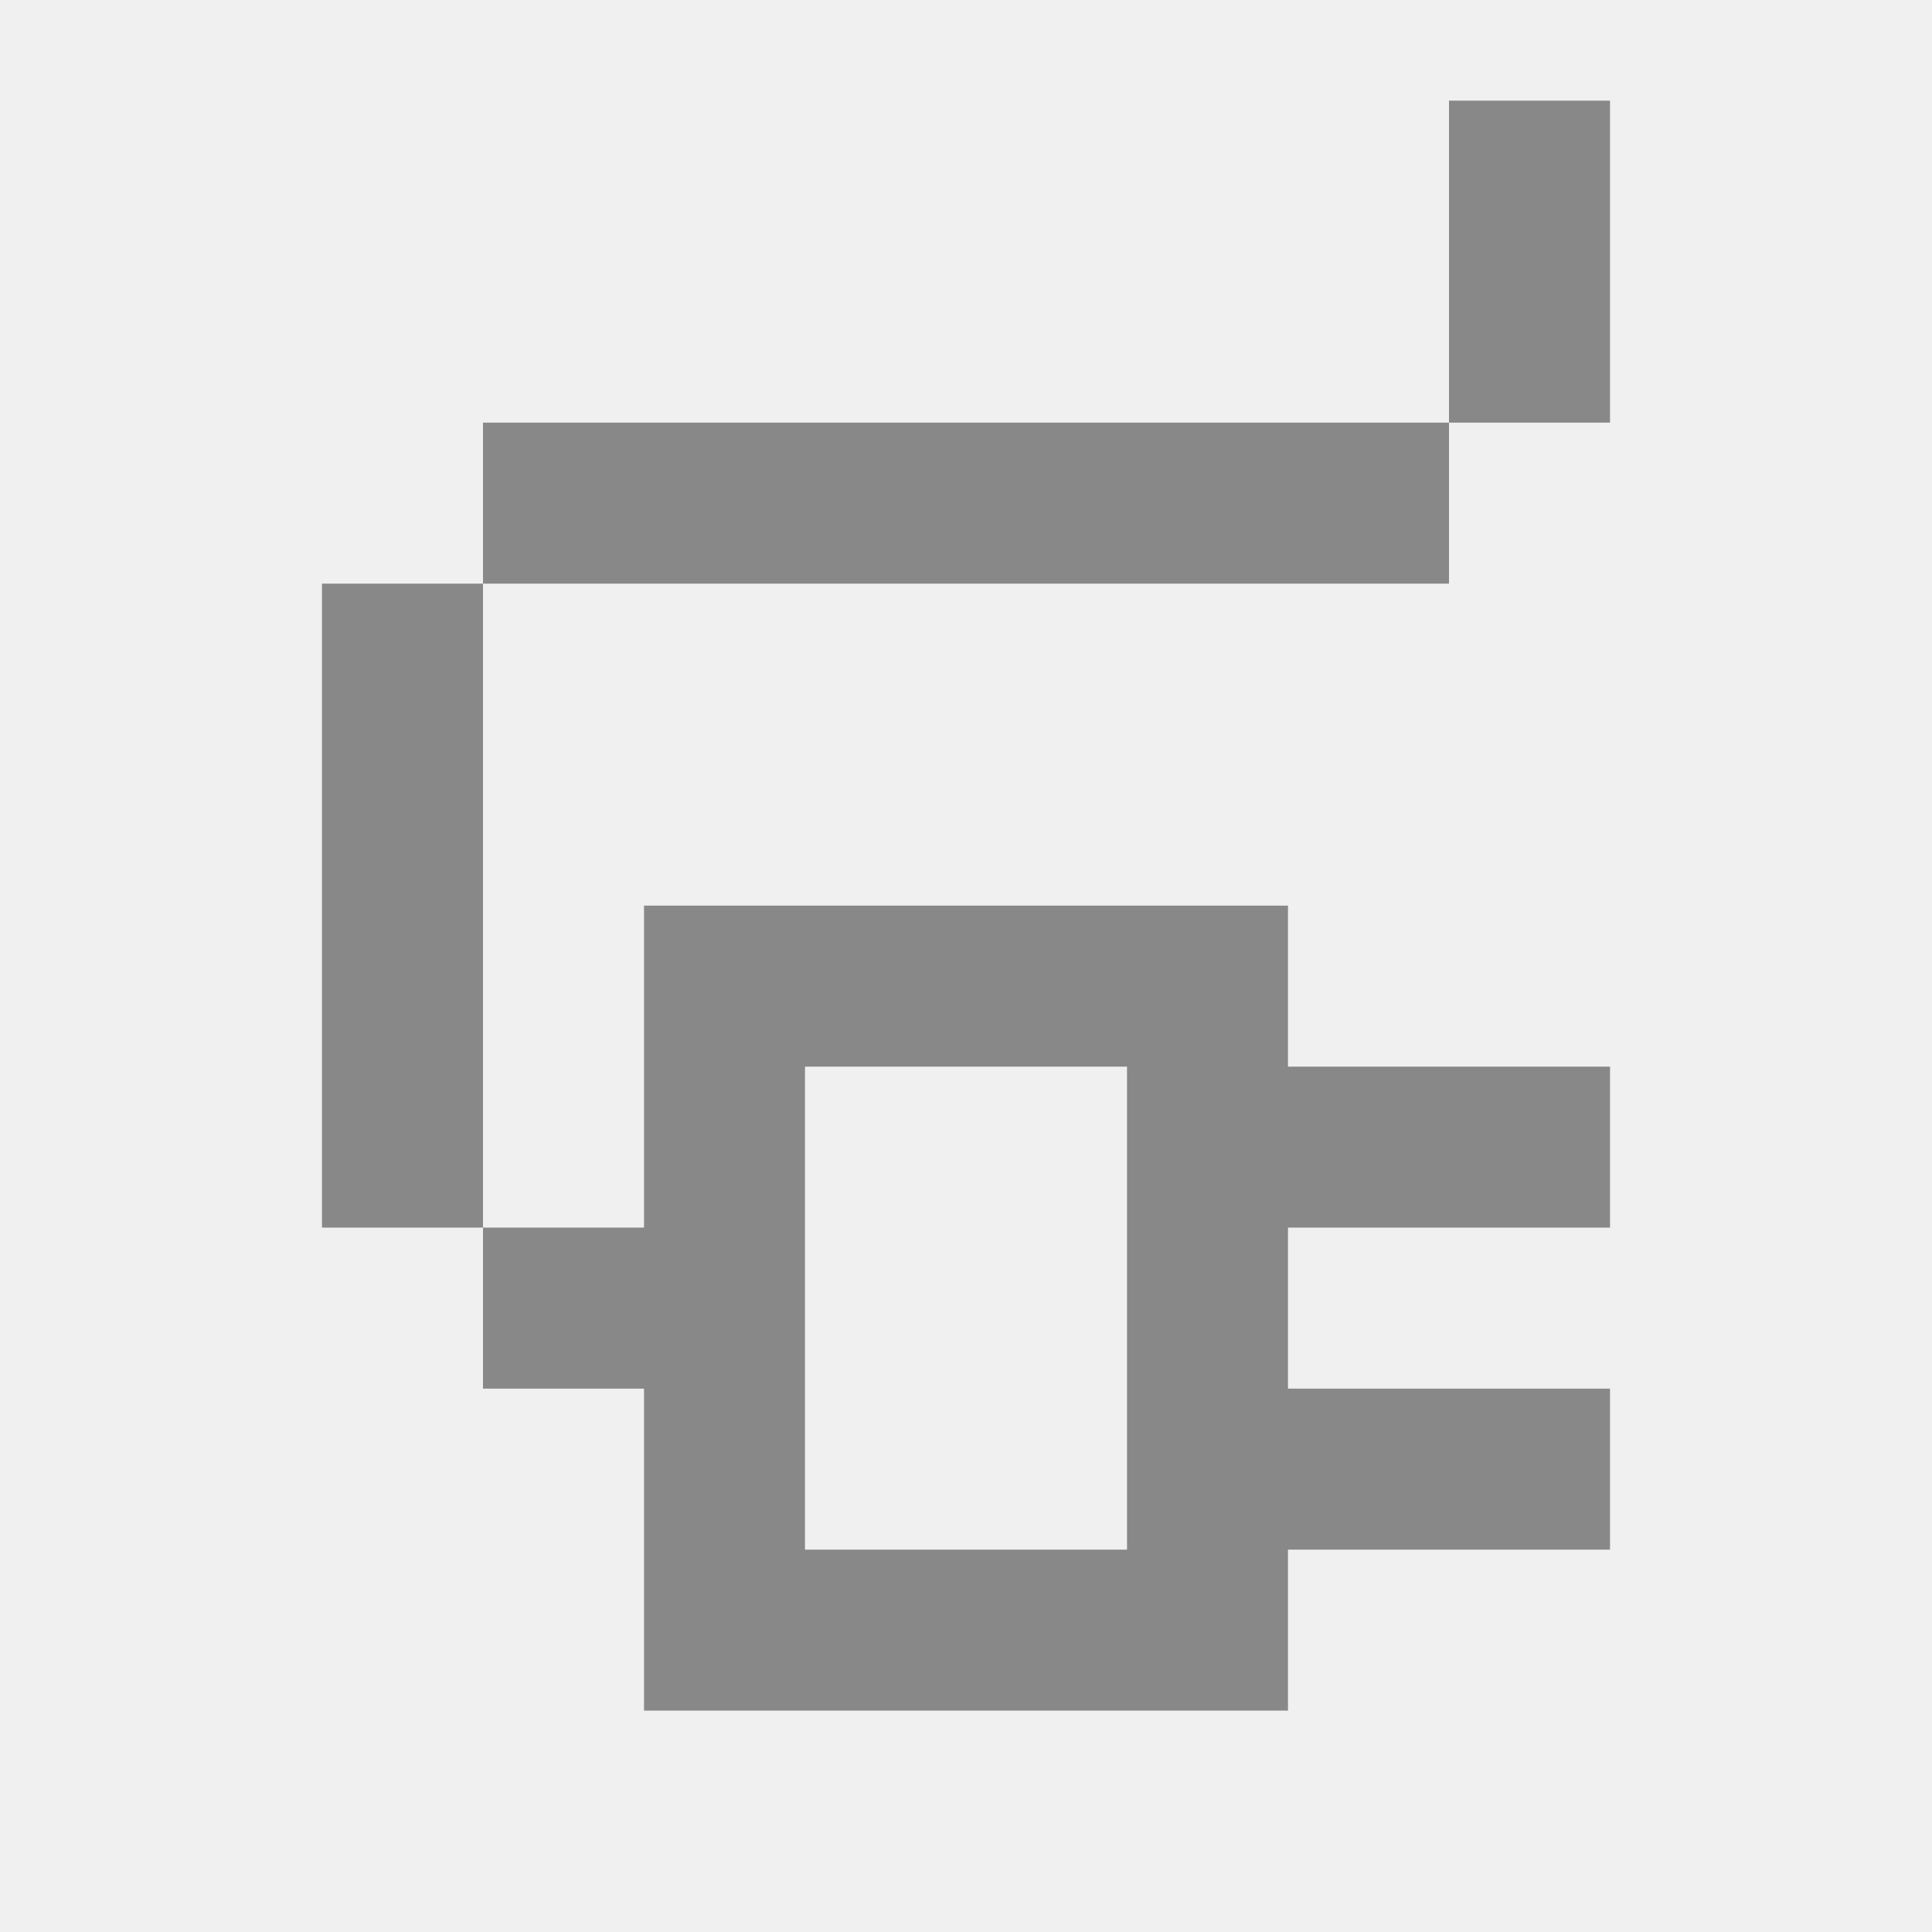
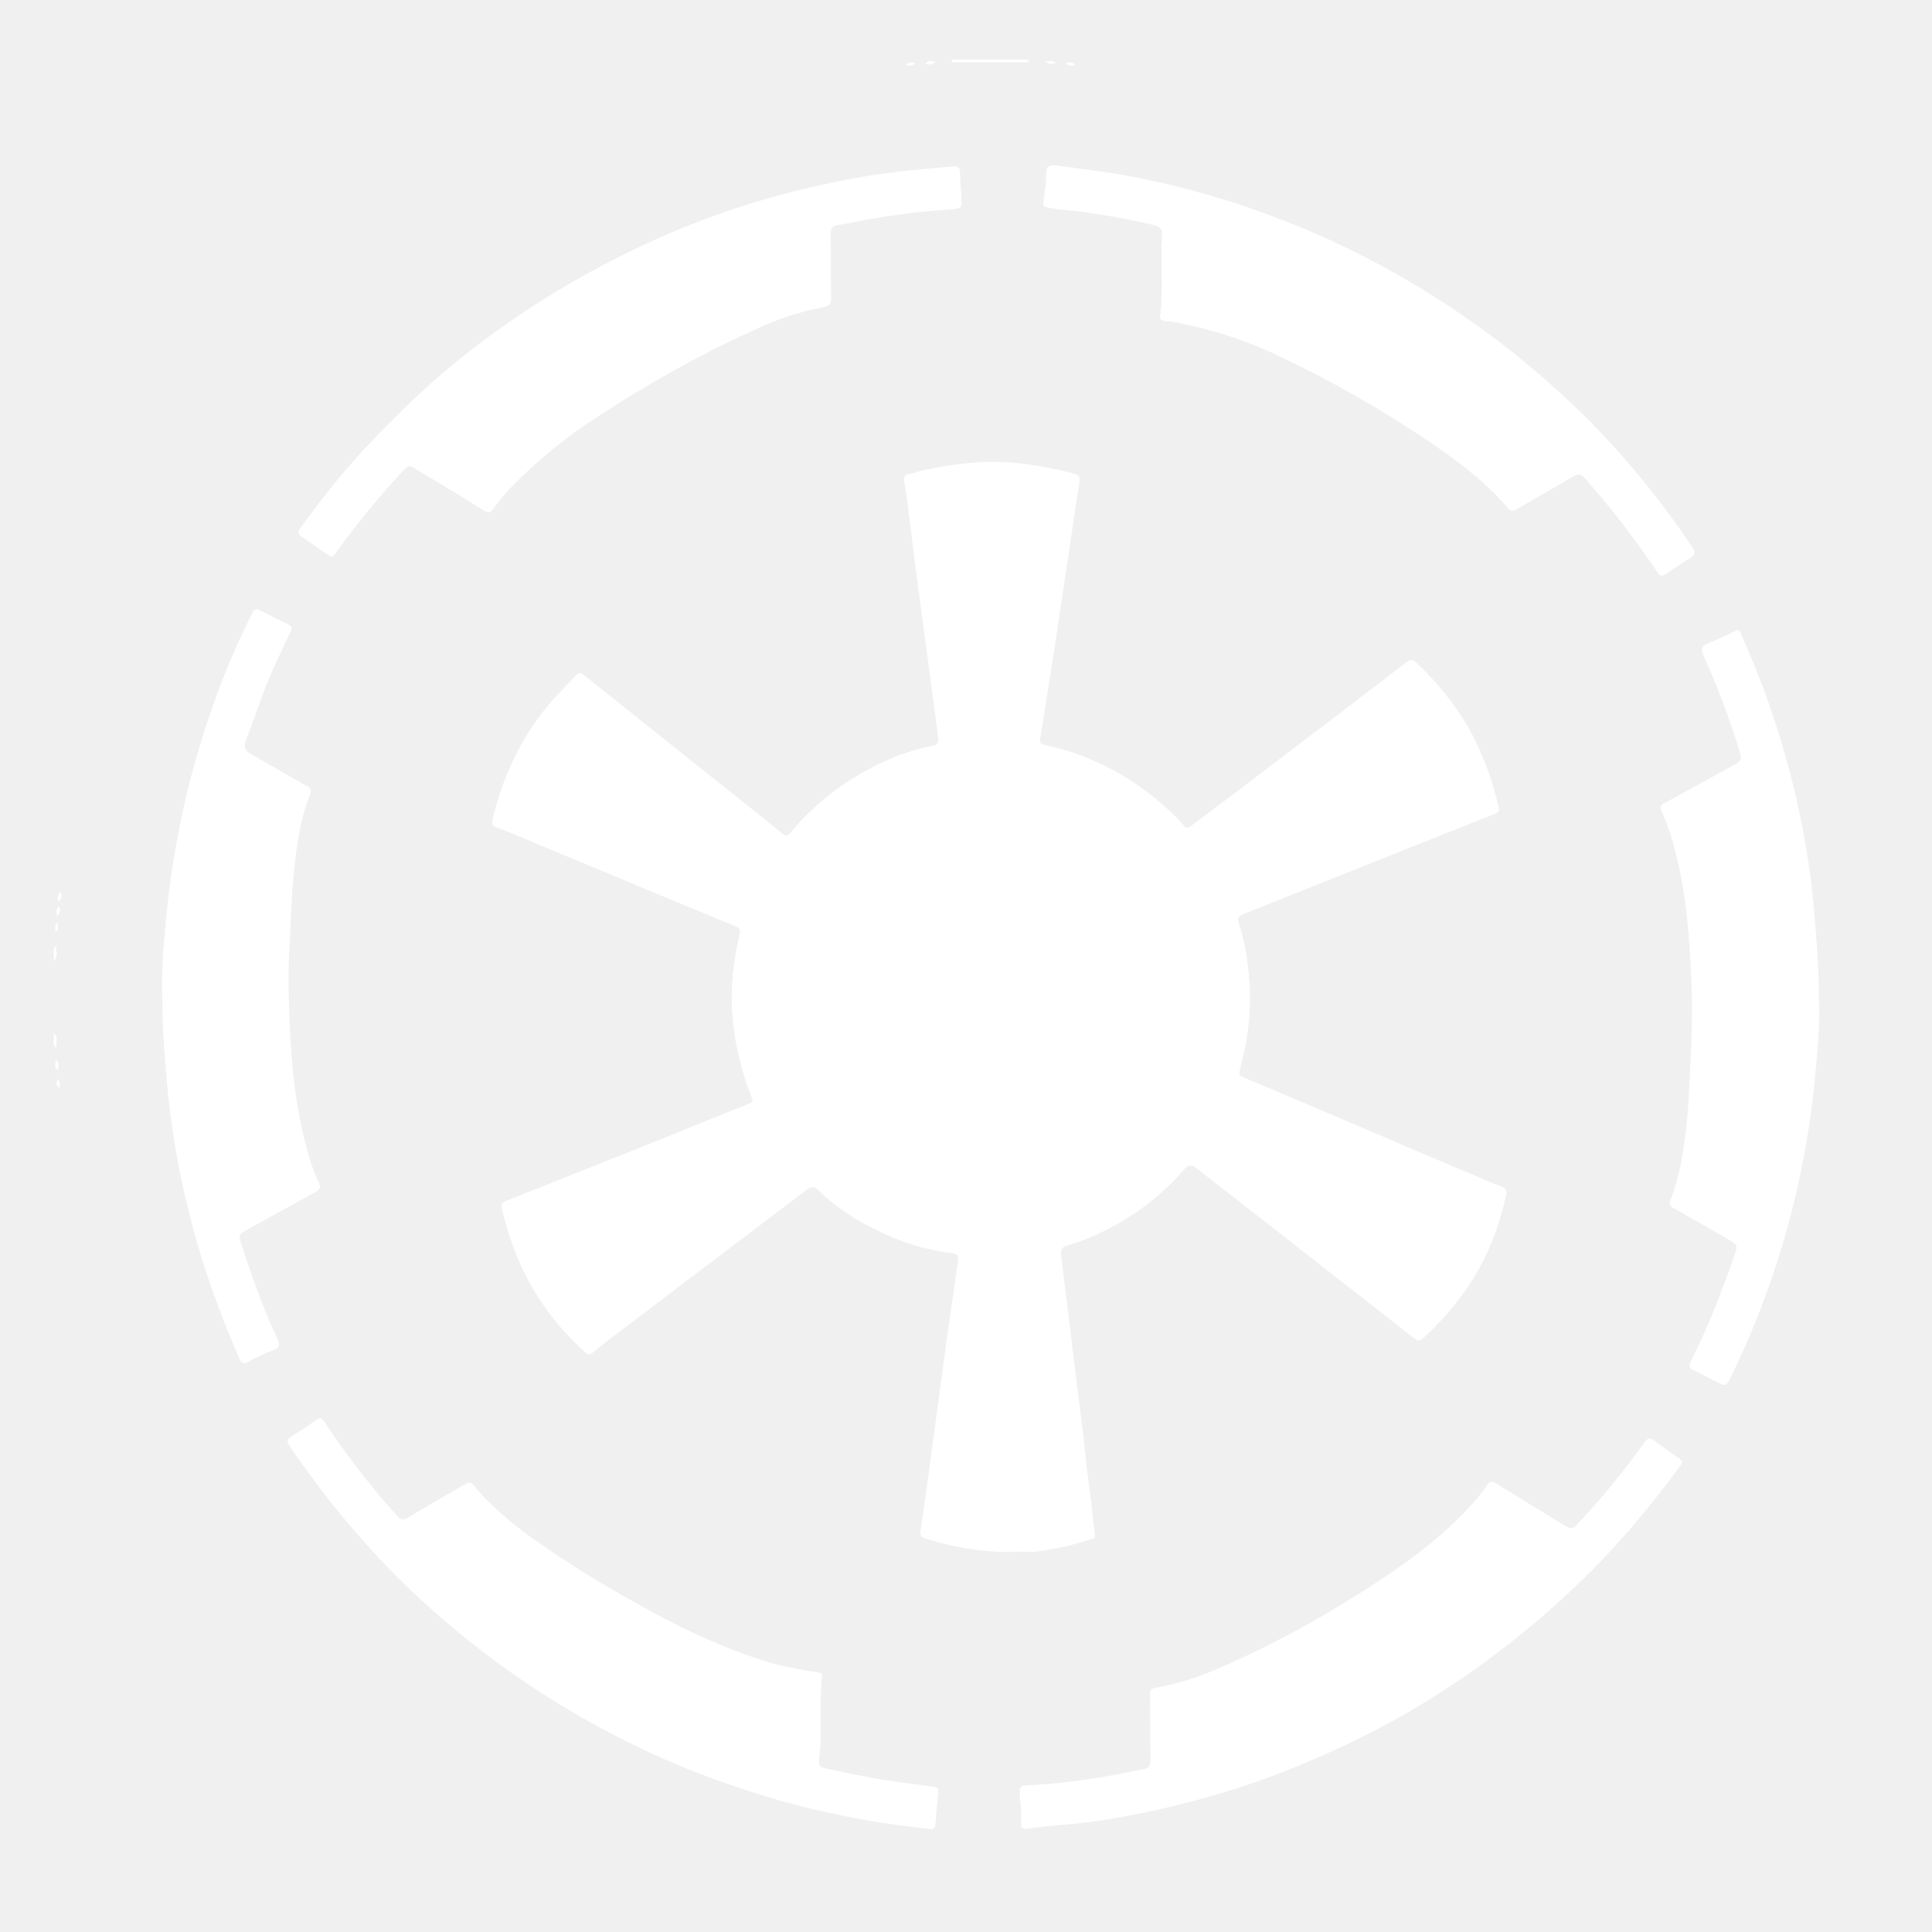
- <svg xmlns="http://www.w3.org/2000/svg" width="32" height="32" viewBox="0 0 32 32" fill="none">
-   <path d="M26.667 1.667H24V7H8V9.667H5.333V20.333H8V23H10.667V28.333H21.333V25.667H26.667V23H21.333V20.333H26.667V17.667H21.333V15H10.667V20.333H8V9.667H24V7H26.667V1.667ZM18.667 25.667H13.333V17.667H18.667V25.667Z" fill="#888888" />
+ <svg xmlns="http://www.w3.org/2000/svg" t="1776251305272" class="icon" viewBox="0 0 1024 1024" version="1.1" p-id="1144" width="32" height="32">
+   <path d="M545.646 33.012h-41.496c0.731-1.95 1.707-1.463 2.926-1.463h35.889c0.975 0 1.95 0 2.682 1.463zM29.842 501.077c-0.488 2.731 1.463 5.656-1.463 8.387 0.975-2.438-1.463-5.413 1.463-8.387zM28.379 547.304c2.926 2.682 0.975 5.608 1.463 8.29-2.926-2.682-0.488-5.608-1.463-8.29zM495.811 32.524c-1.755 2.926-3.706 0.975-5.413 1.463 1.707-2.926 3.657-0.975 5.364-1.463zM559.64 33.646c-1.707-0.488-3.657 1.463-5.364-1.463 1.707 0.975 3.657-0.975 5.364 1.463zM30.574 488.838c-0.488 1.707 1.463 3.657-1.463 5.364 0.975-1.707-0.975-3.657 1.463-5.364zM29.403 561.737c2.926 1.755 0.975 3.706 1.463 5.461-2.926-1.463-0.975-3.413-1.463-5.413zM485.181 33.304c-1.512 2.438-3.316 0.975-4.876 1.463 1.56-2.926 3.365-0.975 4.876-1.463zM569.685 34.767c-1.512-0.488-3.316 0.975-4.876-1.463 1.804 0.488 3.608-1.463 4.876 1.463zM30.232 571.831c2.438 1.56 0.975 3.121 1.463 4.876-2.926-1.512-0.975-3.316-1.463-4.876zM32.329 472.844c0 1.512 0.975 3.365-1.463 4.876 0-1.804-0.975-3.657 1.463-4.876zM31.598 480.451c0 1.56 0.975 3.365-1.463 4.876 0-1.804-0.975-3.316 1.463-4.876z" fill="#FFFFFF" p-id="1145" />
+   <path d="M534.869 822.613c-15.019 0-29.745-2.633-43.983-7.07-2.243-0.731-3.413-1.219-2.926-4.389 2.682-18.237 5.12-36.62 7.558-54.808 2.243-15.75 4.194-31.451 6.388-47.445l5.9-40.765c0.244-2.438-0.488-3.657-2.682-3.901a119.954 119.954 0 0 1-40.034-12.044 114.834 114.834 0 0 1-31.451-21.406c-1.95-1.95-3.413-1.95-5.656-0.488l-94.306 71.485c-6.632 4.925-13.263 10.094-19.651 15.262-1.463 1.219-2.243 0.975-3.462 0a138.63 138.63 0 0 1-38.327-55.54 194.804 194.804 0 0 1-6.144-20.382c-0.731-2.682 0-3.706 2.243-4.681 27.258-10.776 54.272-21.602 81.53-32.427 15.701-6.339 31.208-12.776 46.909-18.92 2.438-0.975 2.438-1.95 1.463-3.901a148.724 148.724 0 0 1-10.045-42.764c-1.219-14.482 0.488-28.77 3.706-42.715 0.488-2.731 0.488-3.95-2.438-4.925-38.376-15.75-76.459-31.695-114.737-47.64-3.95-1.755-7.899-3.218-11.8-4.681-1.755-0.731-2.438-1.707-1.95-3.901 5.608-23.406 15.458-44.52 31.403-62.903 4.194-4.681 8.631-9.118 13.019-13.8 1.463-1.463 2.438-1.463 4.194 0 21.114 16.969 42.228 33.646 63.39 50.615 13.995 11.069 27.989 22.138 41.74 33.402 1.95 1.463 2.682 1.268 4.194-0.488 13.019-15.701 28.77-27.746 47.153-36.571 9.07-4.437 18.432-7.656 28.282-9.606 2.682-0.488 3.17-1.707 2.926-4.145l-5.169-39.058-5.9-43.983c-1.707-12.776-3.17-25.844-4.876-38.571-0.488-4.681-1.268-9.362-1.999-13.995-0.488-2.243 0-3.706 2.438-4.194a181.394 181.394 0 0 1 38.083-6.339c16.969-0.78 33.158 1.95 49.396 6.095 2.682 0.731 3.17 1.95 2.926 4.389-1.463 9.118-2.926 18.188-4.145 27.307l-5.9 39.302c-1.755 12.288-3.706 24.576-5.656 37.059l-5.169 32.475c-0.488 2.682 1.219 2.926 2.926 3.413 6.68 1.463 13.068 3.218 19.407 5.656 15.019 5.851 28.77 13.995 41.058 24.576 4.681 3.901 9.07 7.851 12.776 12.532 1.707 1.95 2.926 0.731 4.145-0.244l23.601-17.701c12.532-9.606 25.307-19.163 37.839-28.77 17.457-13.214 34.865-26.526 52.322-39.985 2.438-1.95 3.657-1.463 5.656 0.488 11.8 11.264 22.089 24.04 29.745 38.766 6.095 11.8 10.533 24.381 13.458 37.352 0.488 2.243 0 2.926-1.95 3.706-44.471 17.652-88.698 35.352-133.12 53.053-2.926 1.219-3.706 2.438-2.438 5.364 3.17 9.606 4.632 19.456 5.364 29.501 1.463 16.238-0.731 31.939-4.876 47.689-0.78 2.438-0.293 3.17 1.95 4.145 21.358 8.875 42.472 17.944 63.878 27.014 19.358 8.387 39.01 16.725 58.417 24.869 4.681 1.95 9.362 4.145 14.287 5.851 2.438 0.975 3.17 2.194 2.438 4.876-4.389 20.187-12.288 38.619-25.064 55.101a162.621 162.621 0 0 1-18.676 20.334c-1.463 1.463-2.682 1.95-4.876 0.293-20.675-16.482-41.545-32.427-62.415-48.908-17.457-13.751-35.109-27.307-52.565-41.009-2.926-2.438-4.876-2.243-7.363 0.731a131.511 131.511 0 0 1-41.545 31.939c-6.144 3.17-12.776 5.851-19.651 7.802-2.926 0.78-3.901 1.999-3.657 5.218 0.975 7.119 1.707 14.482 2.682 21.602 1.219 9.606 2.438 18.92 3.413 28.477l4.437 35.596c1.268 9.362 2.243 18.725 3.218 28.038 1.219 9.362 2.438 18.432 3.413 27.794l0.78 6.827c0.244 1.755-0.78 1.95-1.95 2.243a150.674 150.674 0 0 1-31.208 6.827 102.254 102.254 0 0 0-12.288 0zM509.562 104.107v1.95c0.731 3.95-0.975 4.681-4.925 4.925-13.995 0.78-27.989 2.438-42.033 4.925-6.144 0.975-12.532 2.438-18.627 3.413-2.731 0.488-3.706 1.755-3.706 4.681 0.244 11.069 0 22.382 0.244 33.451 0 3.17-0.244 4.632-4.194 5.364a151.162 151.162 0 0 0-38.034 12.776c-28.282 12.776-55.052 28.038-81.091 44.958a264.826 264.826 0 0 0-45.69 37.108 113.615 113.615 0 0 0-9.85 11.8c-1.463 1.95-2.438 2.682-5.12 1.219-12.288-7.851-24.869-15.214-37.352-22.821-1.95-1.268-3.218-0.975-4.681 0.731a449.731 449.731 0 0 0-37.059 45.202c-1.268 1.463-1.95 1.463-3.462 0.488-4.681-3.413-9.557-6.632-14.482-10.094-1.95-1.463-1.463-2.682-0.244-4.389 6.339-8.875 13.019-17.457 19.895-25.844 10.533-12.776 22.089-24.771 33.89-36.328 15.701-15.506 32.67-29.745 50.615-42.52 20.139-14.482 41.253-27.258 63.634-38.522a444.952 444.952 0 0 1 108.3-38.619c15.506-3.413 30.964-6.095 46.665-7.607l22.869-2.194c2.682-0.244 3.706 0.731 3.706 3.413 0 3.95 0.488 8.387 0.731 12.532zM615.668 125.513c1.219-4.194-1.219-5.413-4.876-6.388a364.105 364.105 0 0 0-51.639-8.387c-0.488 0-0.975-0.244-1.463-0.244-5.169-0.975-5.169-0.975-4.194-6.632 0.488-3.901 0.975-7.802 0.975-11.752 0-3.706 1.463-4.925 4.925-4.437 8.631 1.219 17.213 2.194 25.844 3.413 19.115 2.926 37.79 7.168 56.222 12.532 17.944 5.169 35.109 11.557 52.322 18.676a476.55 476.55 0 0 1 113.957 69.242c12.044 10.094 23.893 20.675 34.914 31.695 20.139 20.675 38.327 42.764 54.272 66.853 1.707 2.682 1.707 3.901-0.975 5.656-4.389 2.682-8.826 5.656-13.263 8.582-1.95 1.463-2.926 0.731-4.194-0.975a479.33 479.33 0 0 0-36.084-47.153c-0.244-0.488-0.731-0.731-0.975-1.219-4.194-4.437-4.194-4.437-9.606-1.268-9.07 5.413-18.432 10.581-27.502 15.994-3.706 2.194-4.876 0-6.632-2.194-12.044-13.556-26.331-24.088-41.253-34.133a597.431 597.431 0 0 0-76.166-43.496 222.257 222.257 0 0 0-55.296-18.676c-2.438-0.488-4.876-0.975-7.119-0.975-2.438 0-3.17-1.268-2.926-3.218 1.463-11.8 0.488-23.601 0.731-35.352-0.488-1.755 0.488-3.706 0-6.144zM964.023 528.872c0.731 12.044-0.488 25.551-1.755 39.01a460.8 460.8 0 0 1-45.69 163.645c-1.463 2.682-2.438 3.17-5.169 1.707-4.632-2.438-9.314-4.876-13.995-7.119-1.95-0.975-2.438-1.95-1.463-4.194 9.07-17.652 16.238-36.328 22.869-55.247 2.438-6.632 2.438-6.875-3.706-10.338-9.314-5.364-18.676-10.776-27.989-15.945-1.95-1.219-2.731-1.95-1.755-4.389 4.925-12.337 6.875-25.356 8.387-38.376 1.463-12.776 1.707-25.795 2.438-38.522 0.488-11.069 0.731-22.43 0.488-33.451-0.975-25.551-2.438-50.859-9.07-75.63a112.055 112.055 0 0 0-6.875-19.895c-0.975-2.243-0.731-3.462 1.463-4.437l37.547-20.626c2.974-1.463 3.462-2.926 2.487-6.144a419.694 419.694 0 0 0-19.407-51.59c-1.463-3.413-0.975-4.876 2.438-6.388 4.681-1.95 9.362-3.901 14.043-6.388 1.95-0.975 2.682-0.488 3.413 1.463a461.288 461.288 0 0 1 36.864 128.731c1.219 9.07 1.95 18.188 2.682 27.307 0.975 11.703 1.755 23.552 1.755 36.815zM540.477 952.32c0-5.851 0-5.851 4.925-6.095 13.995-0.731 27.794-2.438 41.789-4.876 6.339-1.024 12.776-2.487 19.163-3.706 2.438-0.488 3.413-1.755 3.413-4.437-0.244-11.557 0-23.113-0.244-34.621 0-2.731 0.488-3.706 3.706-4.194 13.019-2.194 25.015-6.632 37.059-12.044 29.745-13.263 58.027-29.257 84.992-47.397 15.75-10.581 30.476-22.138 43.252-35.889 3.413-3.657 6.875-7.607 9.557-11.8 1.463-1.95 2.438-2.682 4.925-0.975 12.288 7.656 24.82 15.262 37.352 22.869 2.194 1.219 3.413 1.219 5.169-0.731a408.625 408.625 0 0 0 36.084-43.983c1.95-2.682 3.218-2.438 5.413-0.731 4.194 3.17 8.582 6.339 13.019 9.314 1.95 1.463 1.707 2.438 0.488 3.901-8.826 12.093-18.188 23.893-27.989 35.157a403.261 403.261 0 0 1-26.526 27.794c-16.725 15.945-34.377 30.72-53.297 44.178a442.856 442.856 0 0 1-60.465 36.376c-17.164 8.582-34.865 16.189-53.053 22.821a484.596 484.596 0 0 1-61.44 17.213c-14.19 2.926-28.477 5.413-42.91 6.632-6.924 0.488-13.8 1.219-20.431 2.194-2.194 0.293-3.218-0.488-3.218-2.682 0-5.169 0-10.338-0.731-14.238zM435.59 889.71c-1.219 11.557-0.244 23.357-0.731 34.914 0 2.926-0.731 6.144-0.731 9.07 0 1.95 0.488 2.926 2.682 3.413 13.8 2.974 27.307 5.9 41.301 7.656l16.677 2.194c1.95 0.244 2.731 0.975 2.438 2.926l-1.463 17.213c-0.244 2.731-2.194 2.438-3.901 2.194-8.094-0.975-16.482-1.95-24.576-3.17-18.188-2.926-36.328-6.875-54.028-11.8-19.407-5.656-38.571-12.288-57.003-20.139a470.211 470.211 0 0 1-145.408-98.011 481.768 481.768 0 0 1-36.376-41.009c-7.119-9.362-14.238-18.676-20.87-28.526-1.707-2.438-1.707-3.657 0.975-5.364a238.446 238.446 0 0 0 13.019-8.631c1.95-1.463 2.926-1.219 4.194 0.731 8.338 12.776 17.652 25.064 27.258 36.864 3.657 4.681 7.851 9.07 11.8 13.507 1.707 1.95 3.17 1.95 5.12 0.731 10.338-6.144 20.675-12.044 30.72-17.944 1.707-0.975 2.926-0.975 4.194 0.488 8.582 10.581 18.92 19.163 29.94 27.307 20.431 14.726 41.789 27.502 63.878 39.497 19.651 10.825 40.034 20.187 61.44 26.819 8.582 2.682 17.652 4.145 26.526 5.656 3.17 0.488 3.17 0.488 2.926 3.413zM86.016 528.872c-0.488-12.532 0.488-26.039 1.755-39.302a470.406 470.406 0 0 1 30.72-130.682c4.632-11.557 9.557-22.869 15.214-33.938 0.975-2.194 2.194-2.438 4.145-1.463 4.925 2.438 9.85 5.169 14.775 7.363 1.95 0.975 2.438 1.755 1.463 3.706-4.876 10.533-10.094 20.87-14.238 31.939-3.218 8.582-6.144 17.164-9.362 25.551-1.707 4.145-0.488 5.851 3.218 8.094 9.801 5.364 19.163 11.069 28.965 16.433 1.95 0.975 2.438 1.95 1.755 4.194-5.9 14.97-7.656 30.72-9.118 46.665-0.975 10.094-0.975 20.139-1.707 30.232a378.929 378.929 0 0 0-0.488 33.402c0.731 25.551 2.438 51.102 9.07 76.166 1.707 6.632 3.706 13.019 6.632 19.163 1.463 2.926 0.731 4.145-1.95 5.656-12.532 6.827-25.064 13.751-37.547 20.626-2.487 1.219-2.731 2.682-1.999 4.876 5.656 17.701 11.8 35.109 19.651 51.883 1.463 3.17 1.463 5.12-2.438 6.339-4.437 1.463-8.631 3.706-12.776 5.9-2.438 1.463-3.706 0.975-4.925-1.707a541.598 541.598 0 0 1-16.725-43.252 453.681 453.681 0 0 1-22.333-111.518 415.208 415.208 0 0 1-1.755-36.328z" fill="#FFFFFF" p-id="1146" />
</svg>
